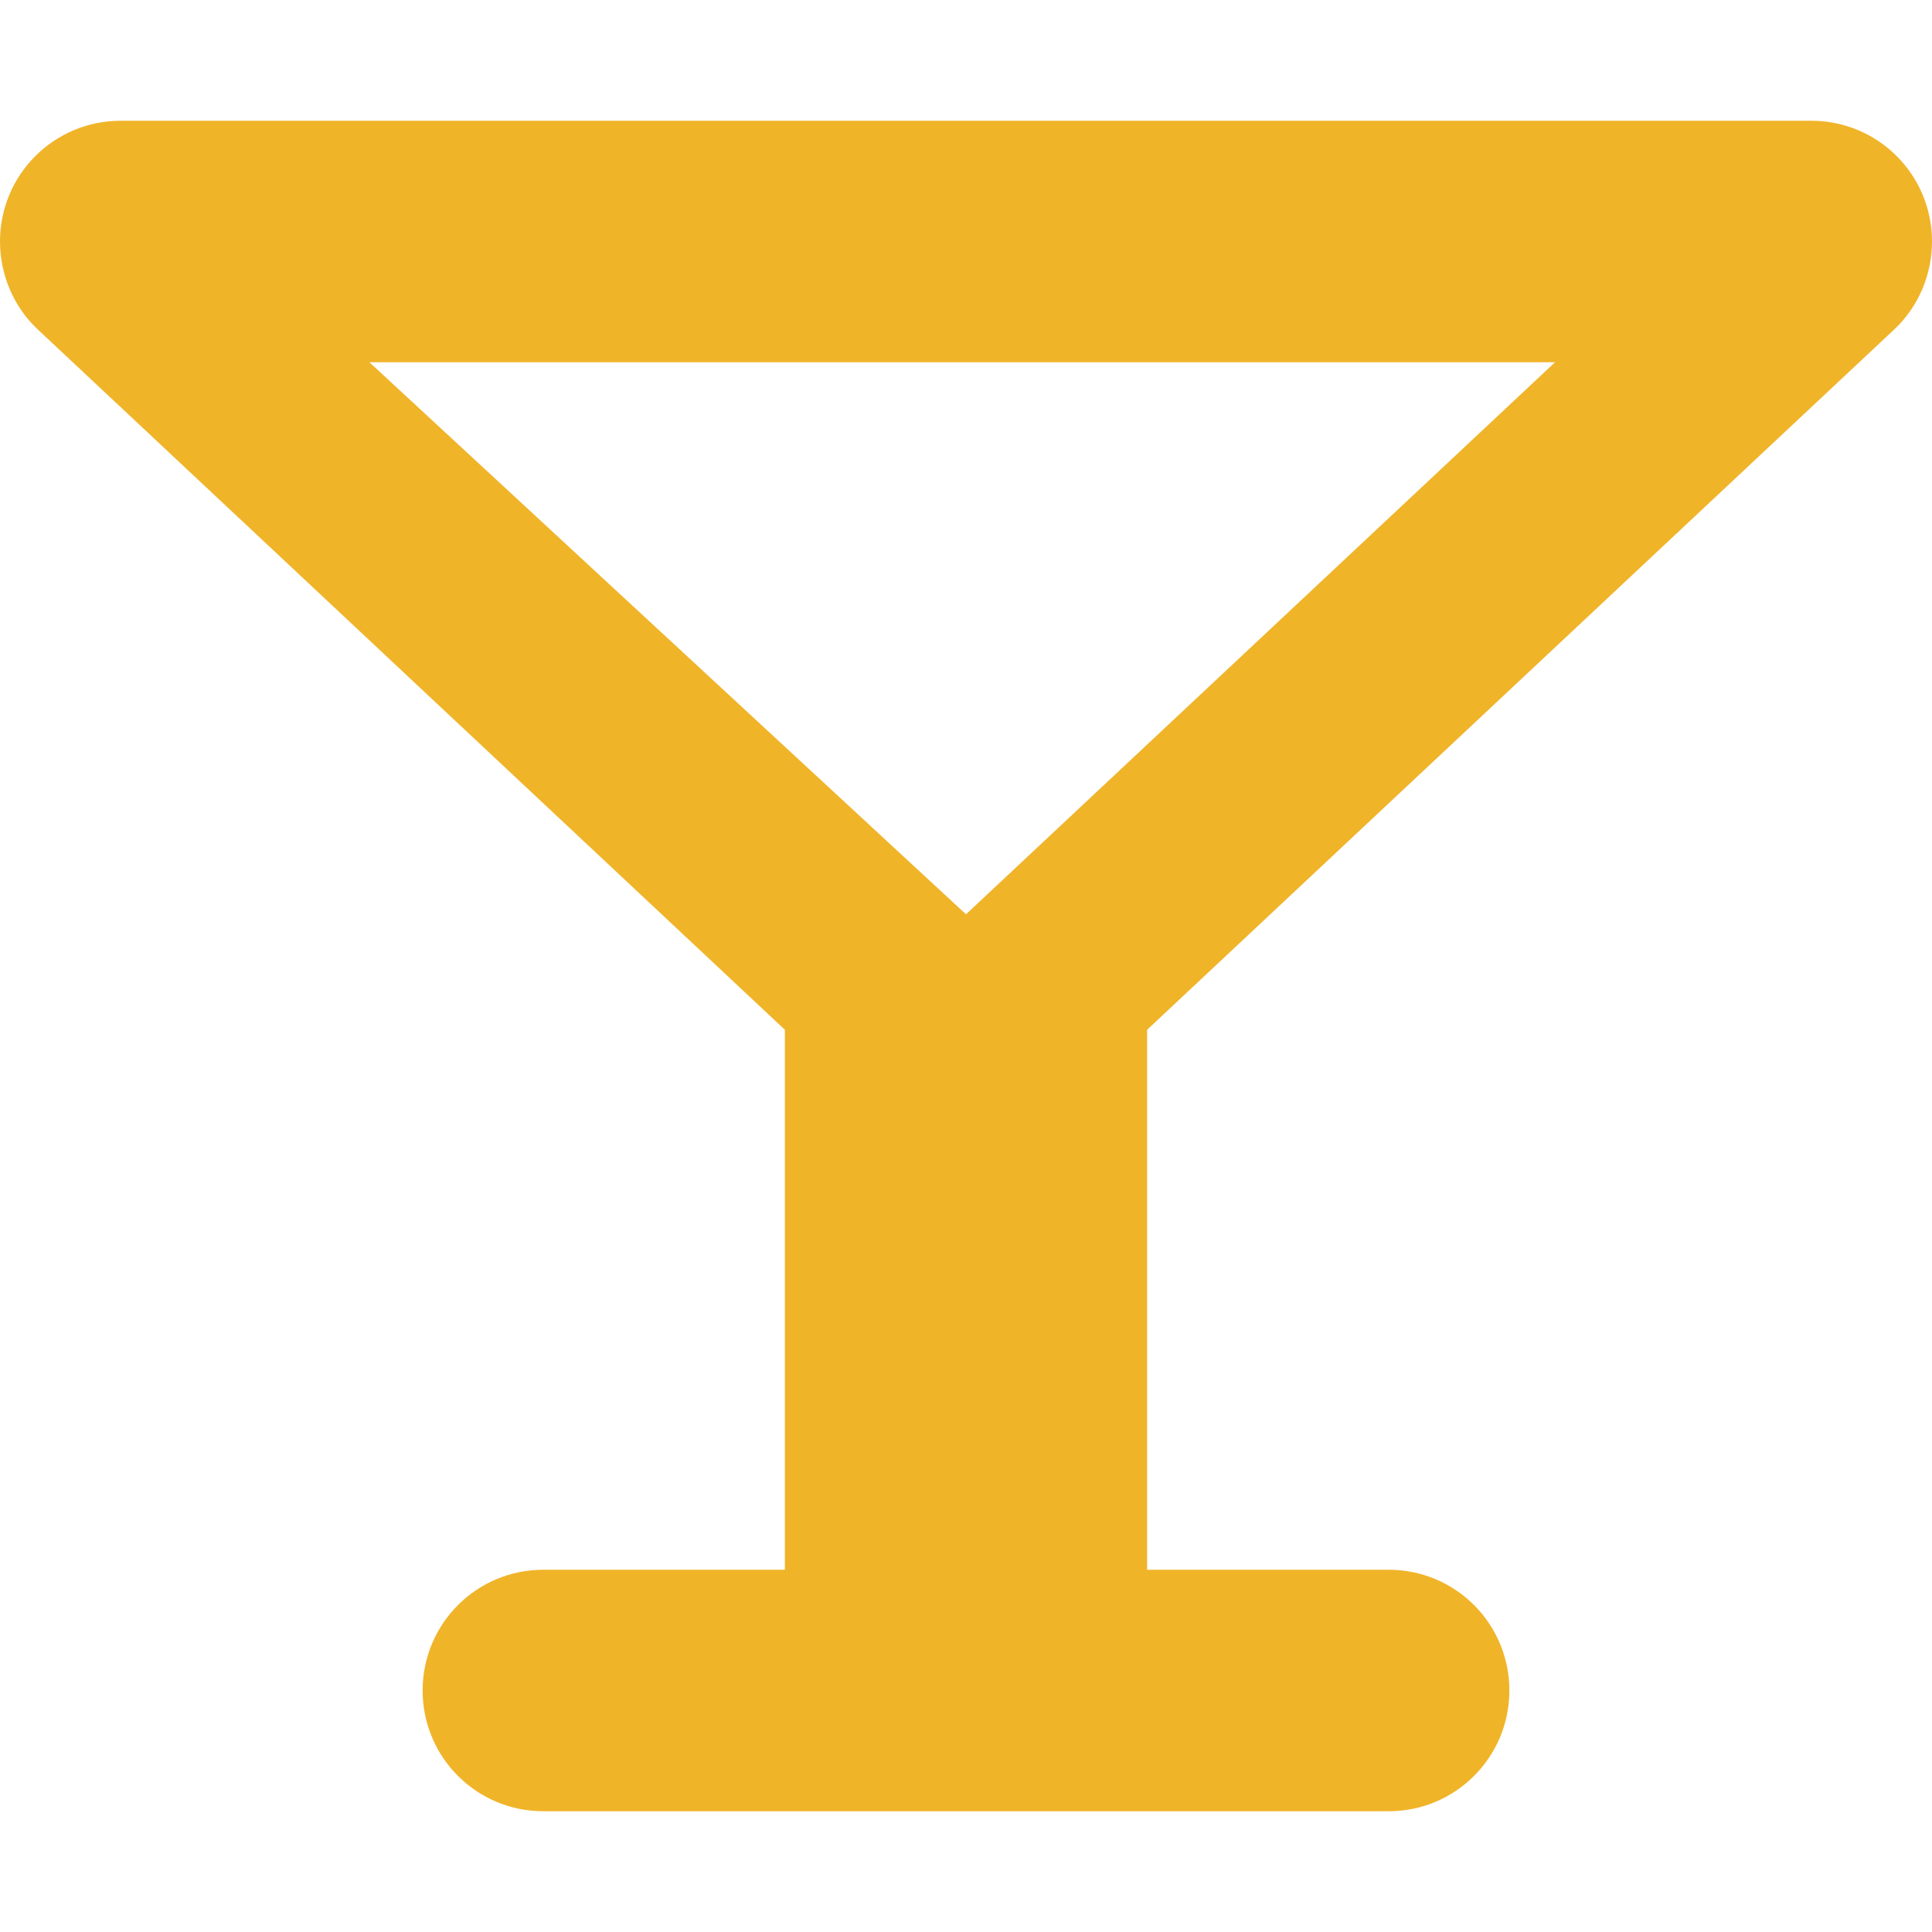
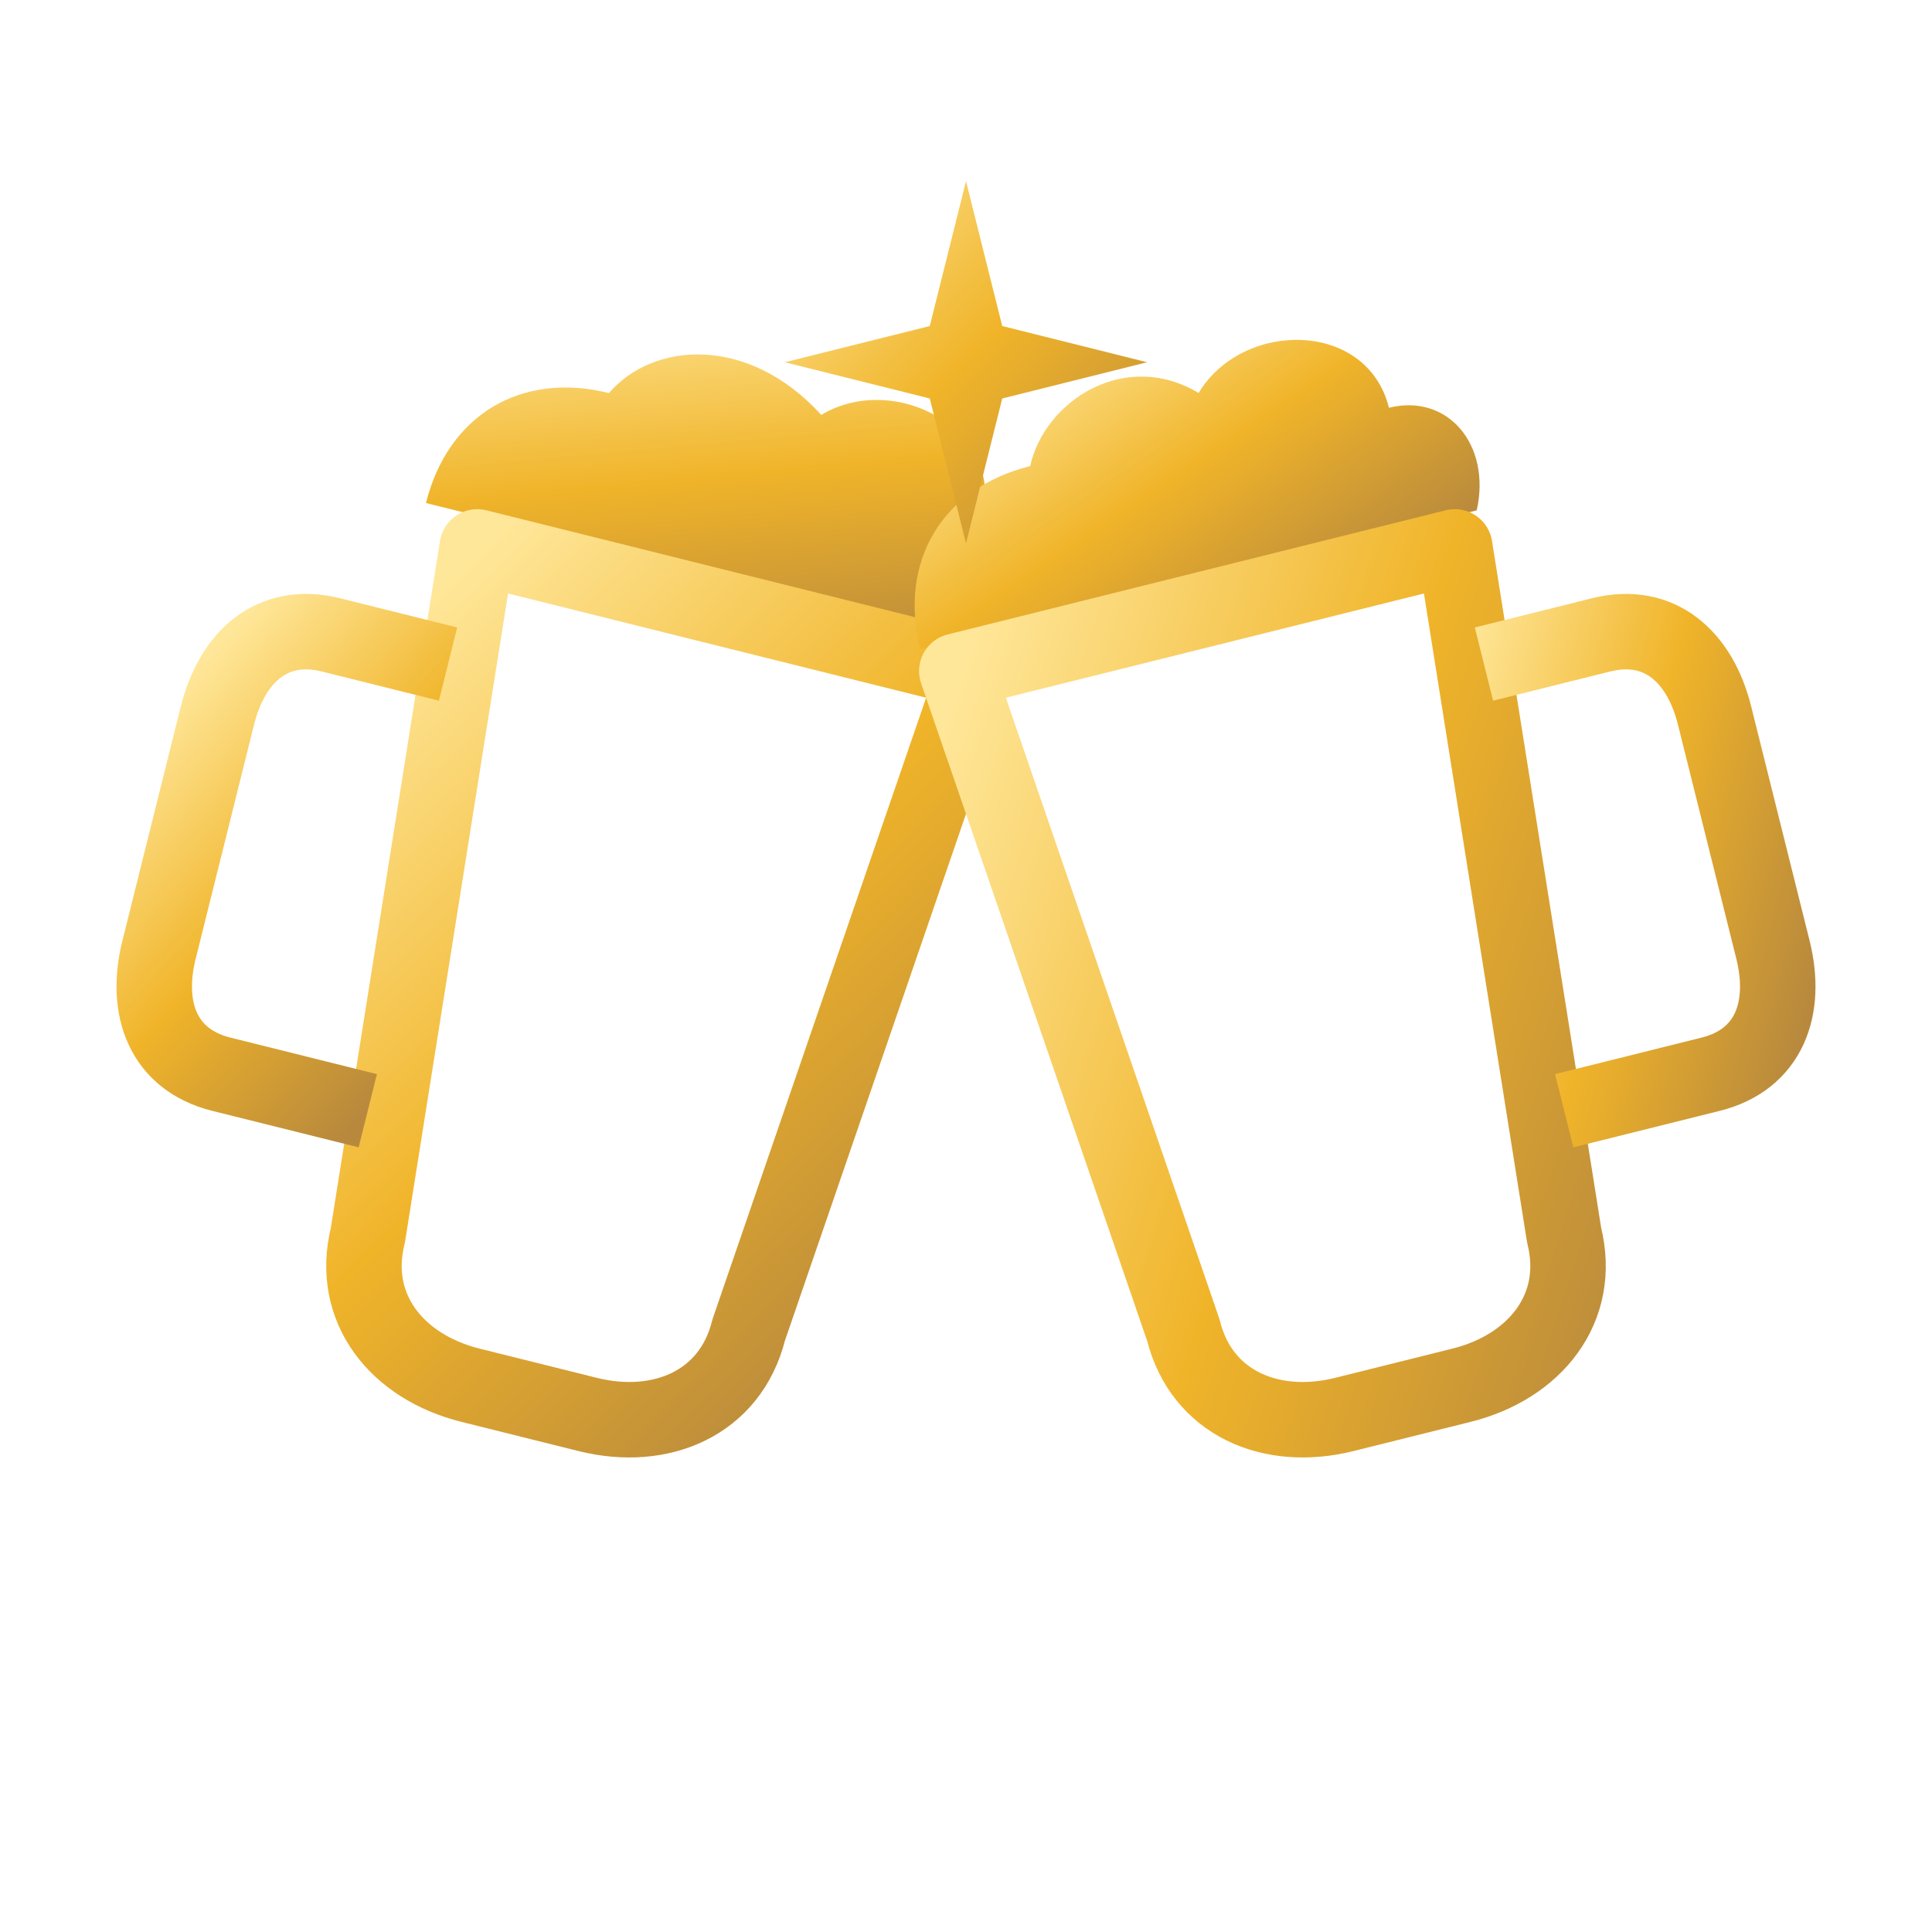
- <svg xmlns="http://www.w3.org/2000/svg" viewBox="0 0 512 512">
-   <path d="M32 32C14.3 32 0 46.3 0 64c0 8.8 3.6 17.3 10 23.3l198 185.6V416h-64c-17.7 0-32 14.3-32 32s14.3 32 32 32h224c17.7 0 32-14.3 32-32s-14.3-32-32-32h-64V272.9L502 87.3c6.4-6 10-14.5 10-23.3 0-17.7-14.3-32-32-32H32zm65.9 64h314.2L256 242.3 97.9 96z" fill="#f0b429" />
+ <svg xmlns="http://www.w3.org/2000/svg" viewBox="0 0 64 64" fill="none">
+   <defs>
+     <linearGradient id="faviconGold" x1="0%" y1="0%" x2="100%" y2="100%">
+       <stop offset="0%" stop-color="#FFE79A" />
+       <stop offset="50%" stop-color="#F0B429" />
+       <stop offset="100%" stop-color="#B8893D" />
+     </linearGradient>
+   </defs>
+   <g transform="translate(18, 30) rotate(14) translate(-18, -30)">
+     <path d="M11 18C11 15 13 13 16 13C17 11 20 10 23 12C25 10 29 11 29 14C31 14 32 16 31 18H11Z" fill="url(#faviconGold)" />
+     <path d="M13 19L15 42C15 44.5 17 46 19.5 46H23.5C26 46 28 44.5 28 42L30 19H13Z" stroke="url(#faviconGold)" stroke-width="2.5" stroke-linejoin="round" />
+     <path d="M13 23H9C7 23 6 24.5 6 26.5V34.5C6 36.5 7 38 9 38H14" stroke="url(#faviconGold)" stroke-width="2.5" />
+   </g>
+   <g transform="translate(46, 30) rotate(-14) translate(-46, -30)">
+     <path d="M33 18C33 15 35 13 38 13C39 11 42 10 44 12C46 10 50 11 50 14C52 14 53 16 52 18H33Z" fill="url(#faviconGold)" />
+     <path d="M34 19L36 42C36 44.5 38 46 40.5 46H44.5C47 46 49 44.5 49 42L51 19H34Z" stroke="url(#faviconGold)" stroke-width="2.5" stroke-linejoin="round" />
+     <path d="M51 23H55C57 23 58 24.5 58 26.5V34.5C58 36.5 57 38 55 38H50" stroke="url(#faviconGold)" stroke-width="2.5" />
+   </g>
+   <path d="M32 6L33.2 10.8L38 12L33.2 13.2L32 18L30.8 13.2L26 12L30.8 10.8L32 6Z" fill="url(#faviconGold)" />
</svg>
